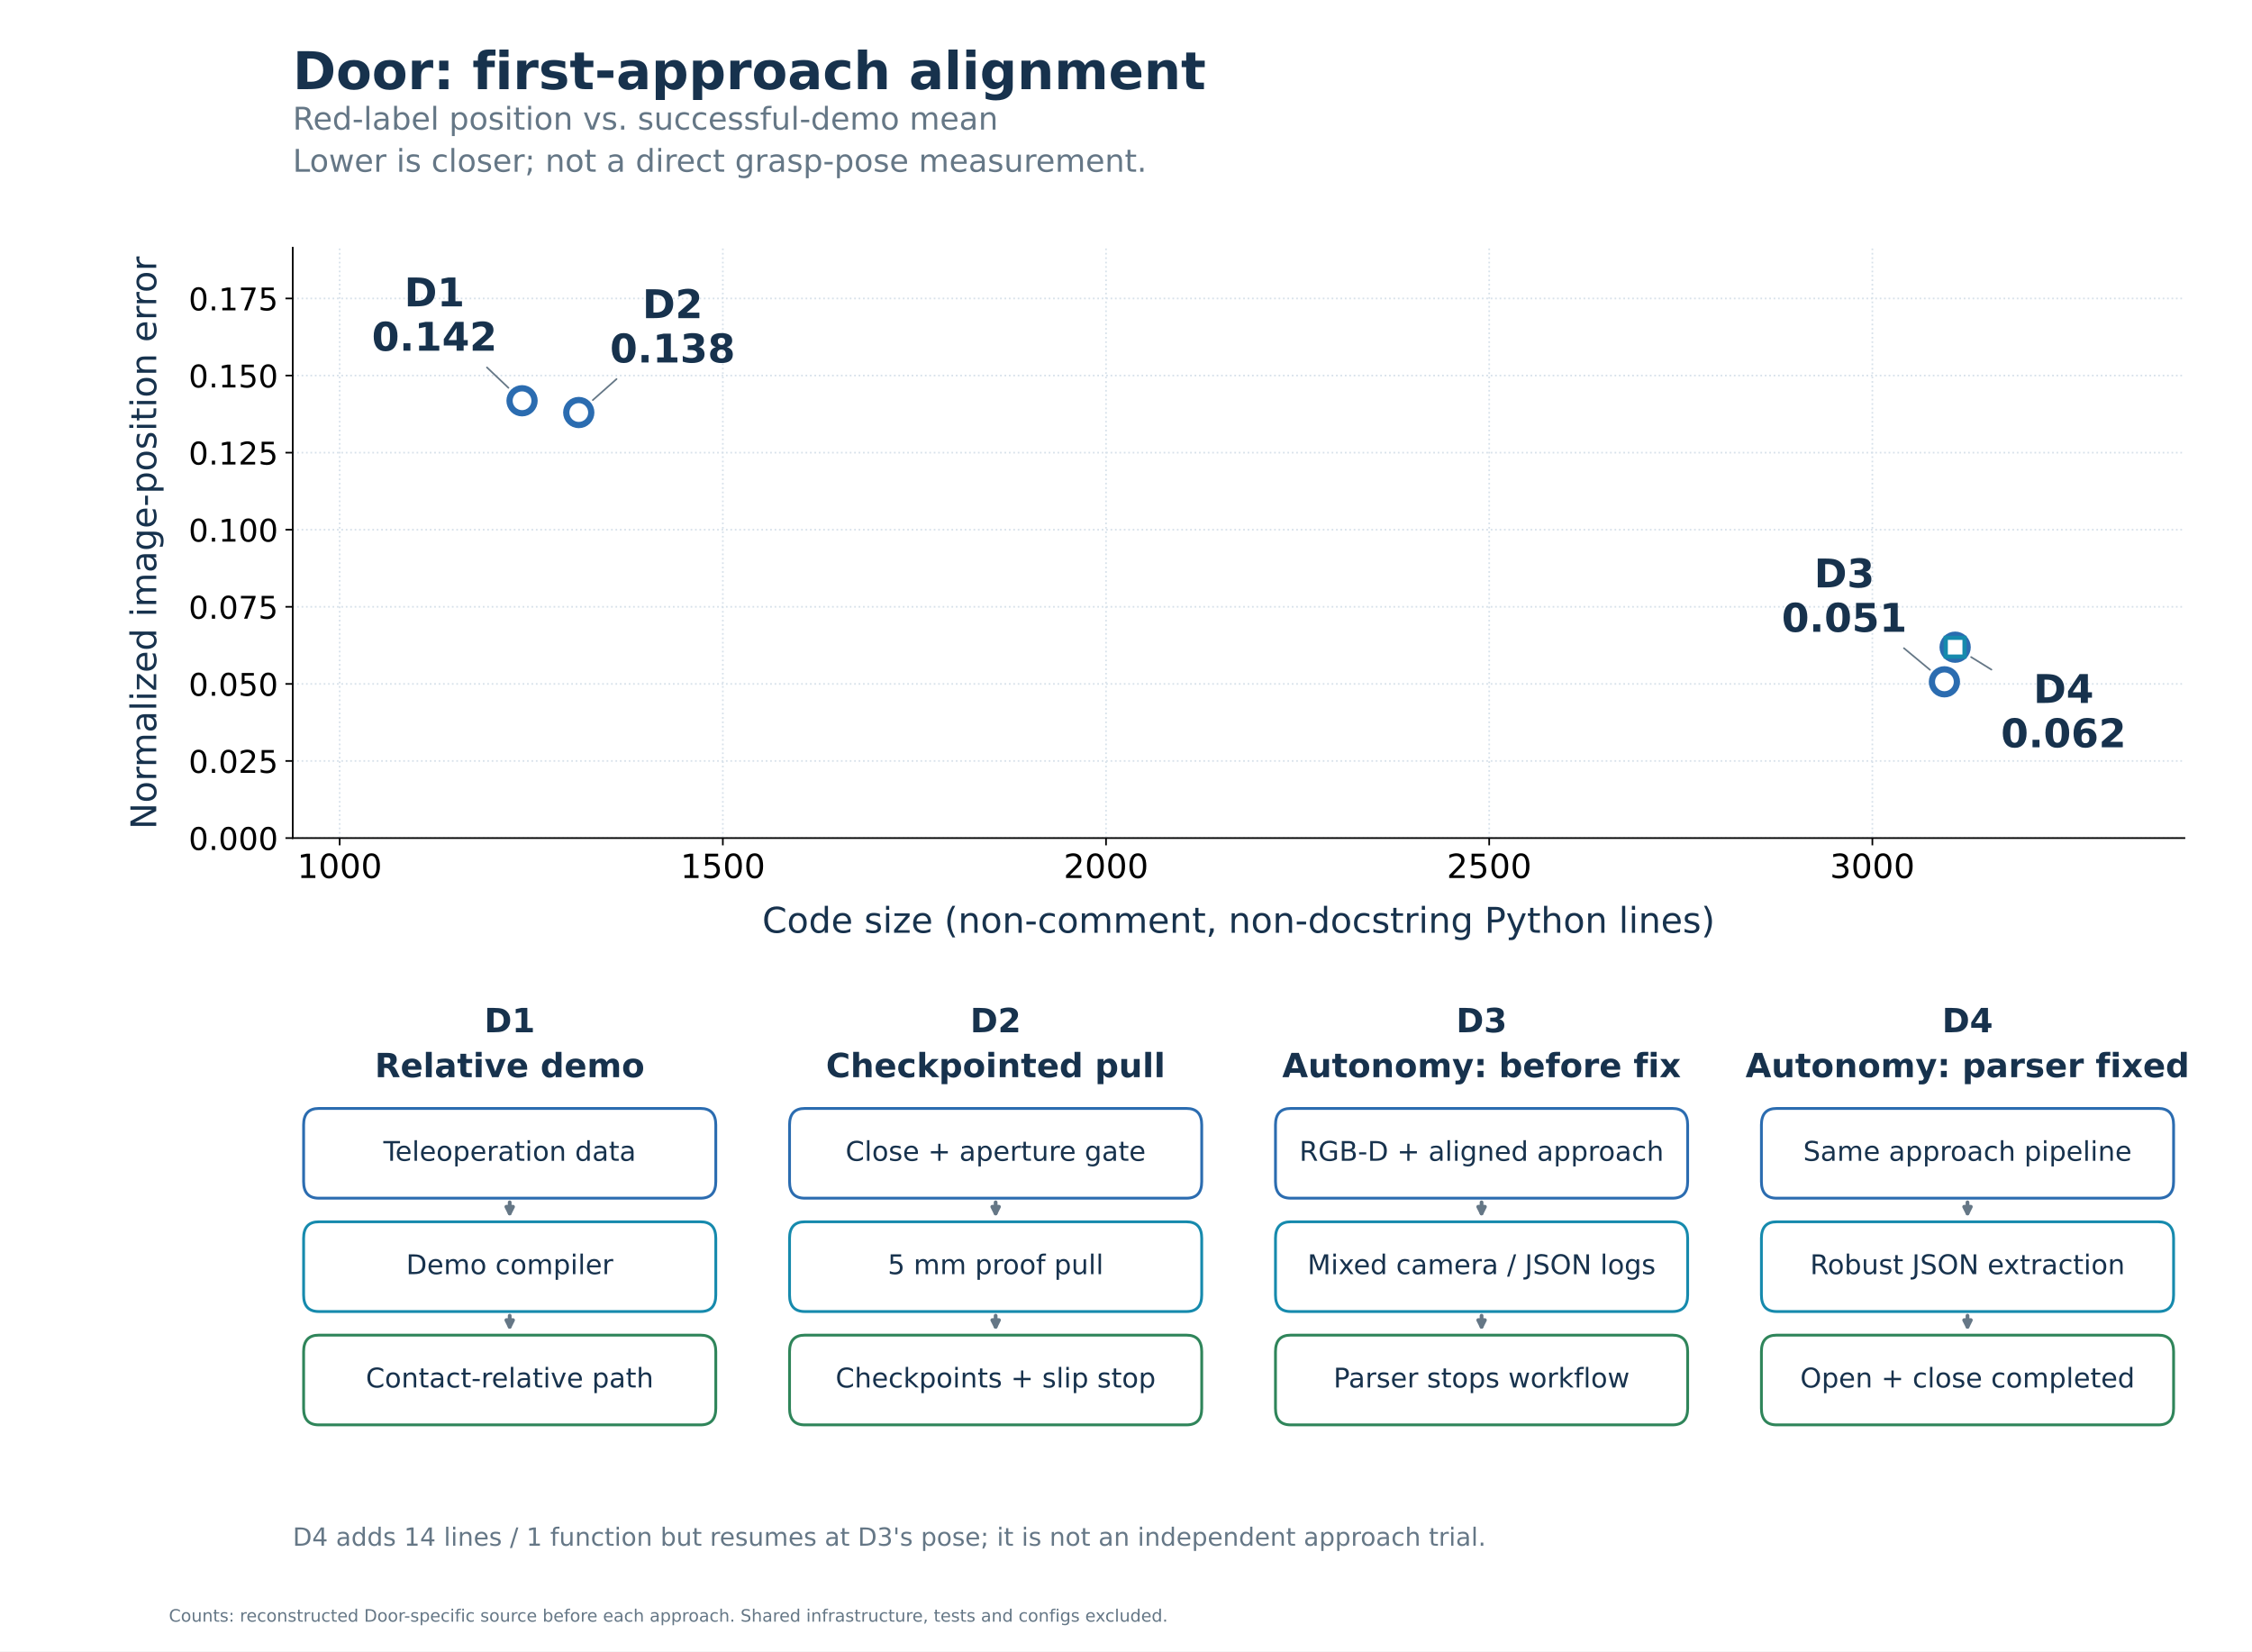
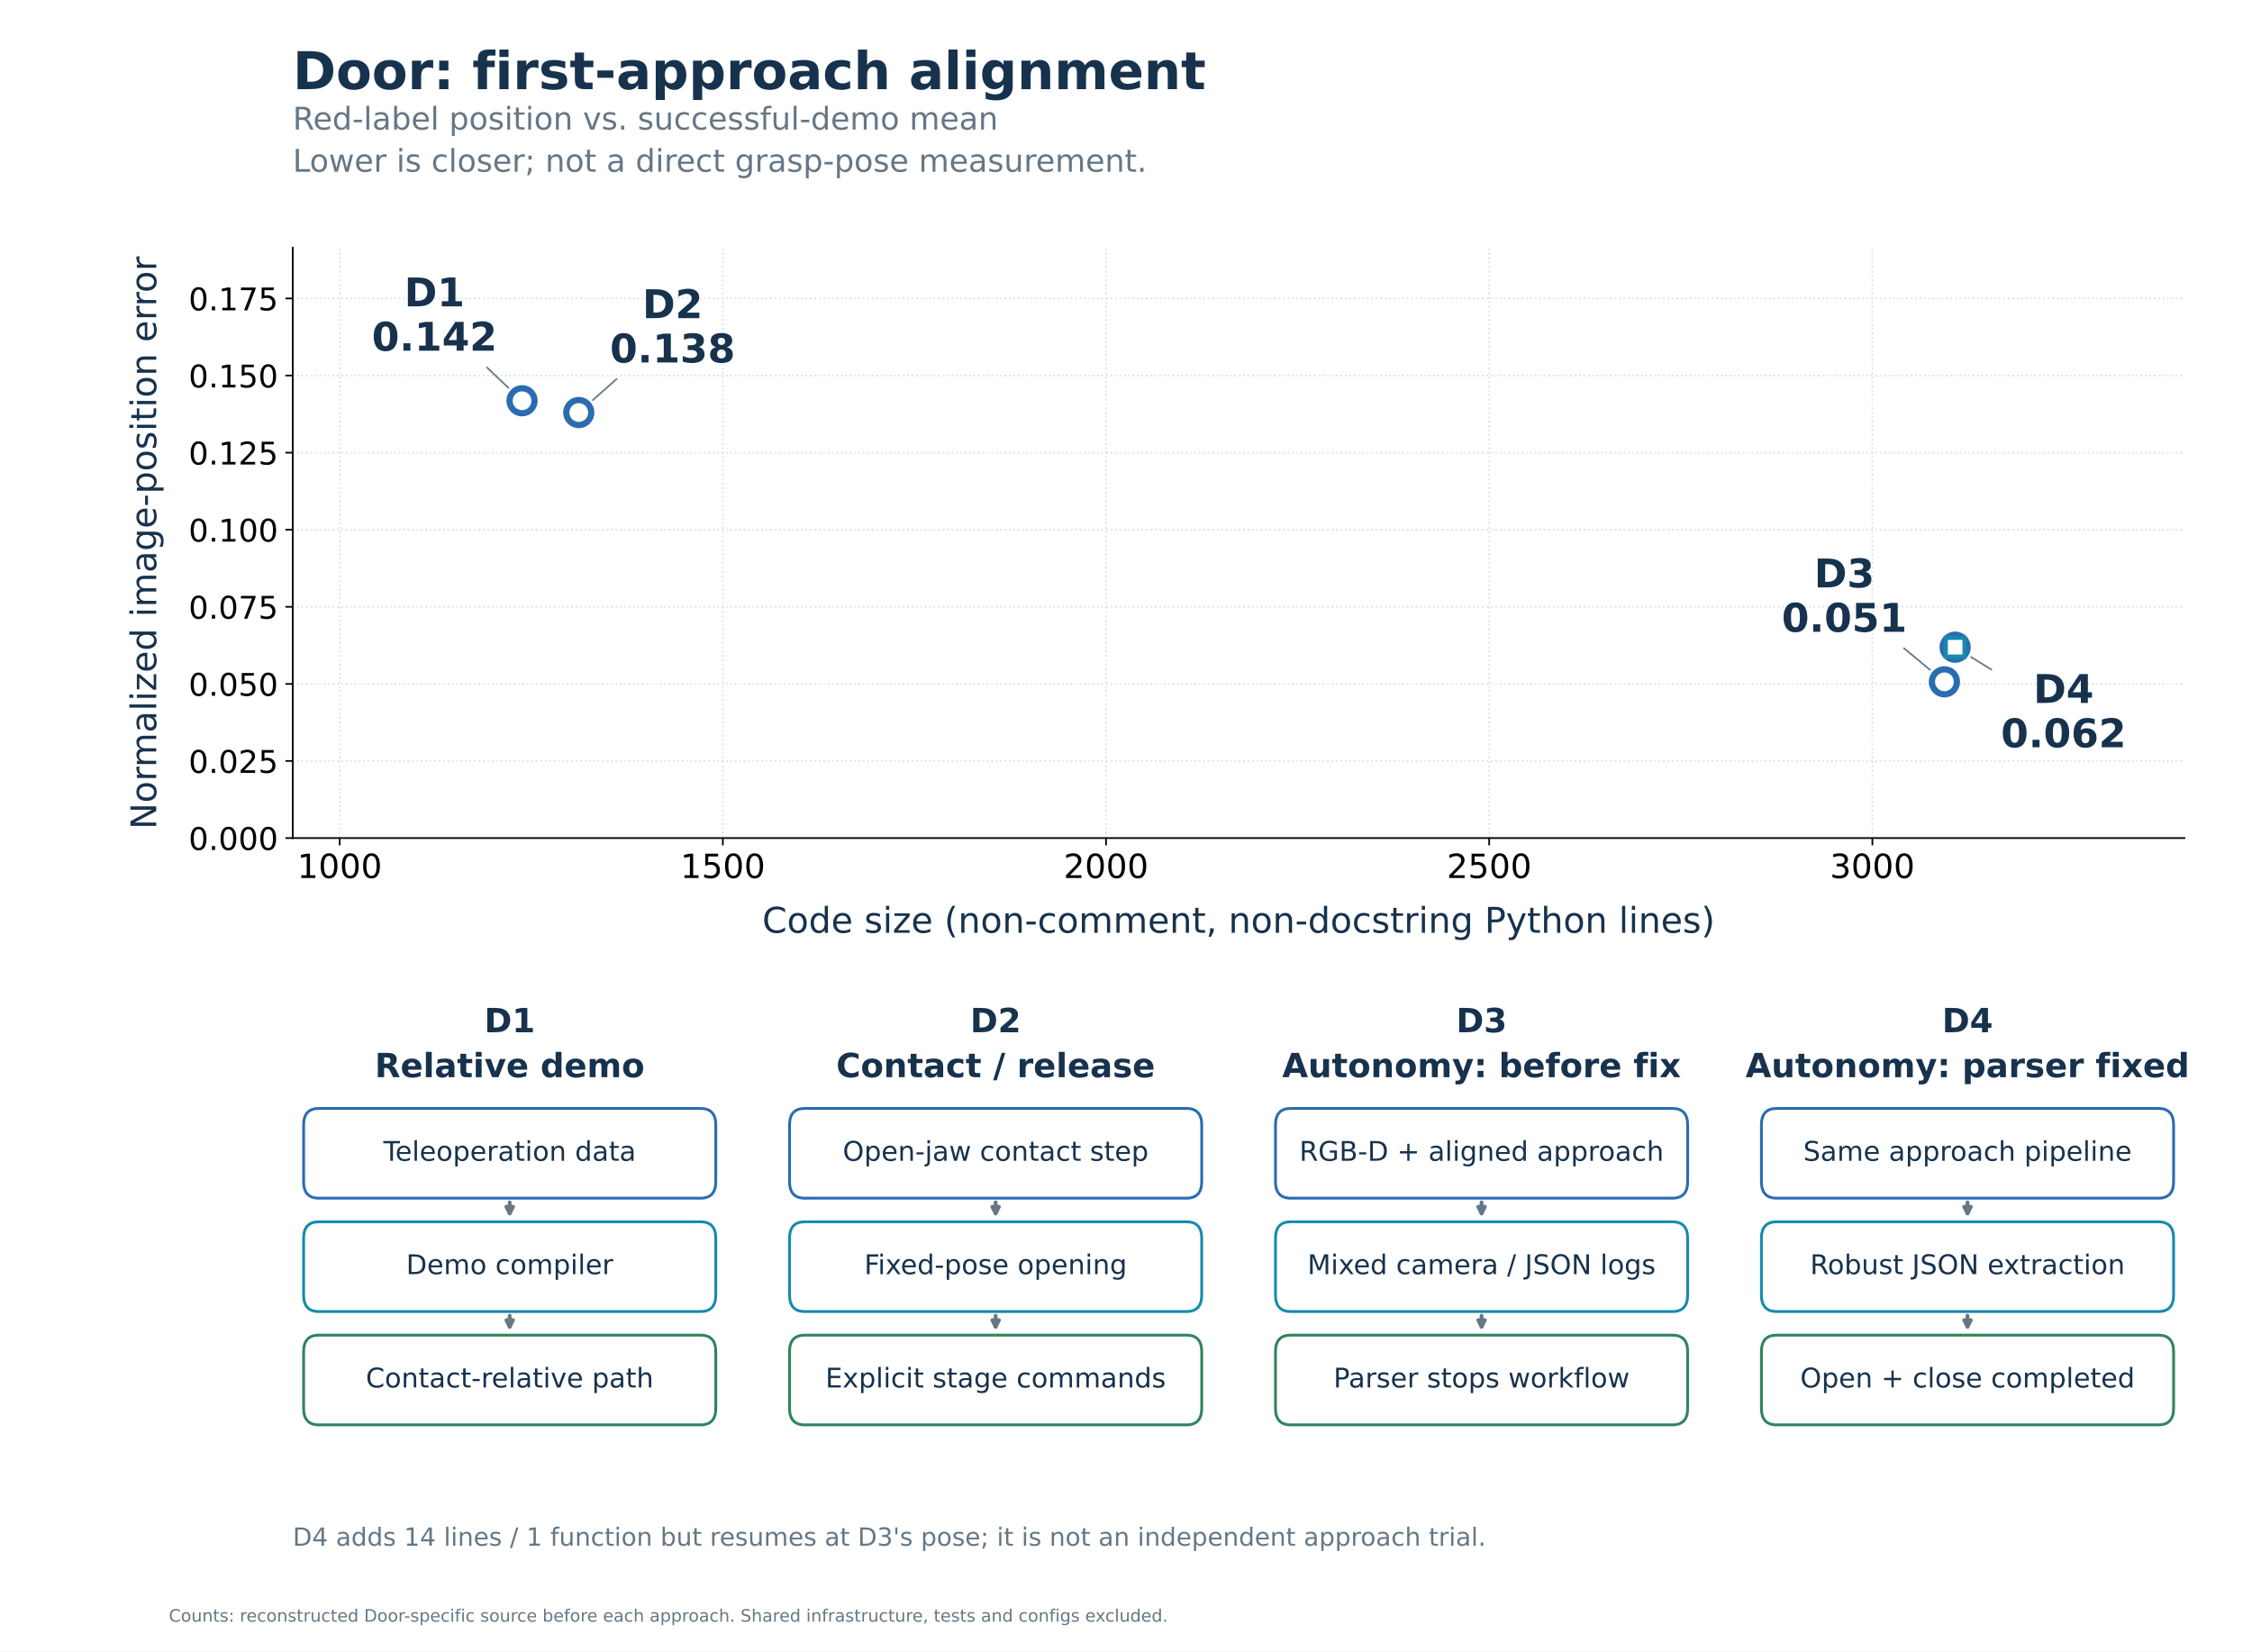
<svg xmlns="http://www.w3.org/2000/svg" xmlns:xlink="http://www.w3.org/1999/xlink" width="1080pt" height="792pt" viewBox="0 0 1080 792" version="1.1">
  <defs>
    <style type="text/css">*{stroke-linejoin: round; stroke-linecap: butt}</style>
  </defs>
  <g id="figure_1">
    <g id="patch_1">
      <path d="M 0 792 L 1080 792 L 1080 0 L 0 0 z " style="fill: #ffffff" />
    </g>
    <g id="axes_1">
      <g id="patch_2">
        <path d="M 140.4 401.93 L 1047.6 401.93 L 1047.6 118.8 L 140.4 118.8 z " style="fill: #ffffff" />
      </g>
      <g id="matplotlib.axis_1">
        <g id="xtick_1">
          <g id="line2d_1">
            <path d="M 162.893 401.93 L 162.893 118.8 " clip-path="url(#pa5036bf93c)" style="fill: none; stroke-dasharray: 0.8,1.32; stroke-dashoffset: 0; stroke: #d7e1ea; stroke-width: 0.8" />
          </g>
          <g id="line2d_2">
            <defs>
              <path id="m954d2af44e" d="M 0 0 L 0 3.5 " style="stroke: #000000; stroke-width: 0.8" />
            </defs>
            <g>
              <use xlink:href="#m954d2af44e" x="162.893" y="401.93" style="stroke: #000000; stroke-width: 0.8" />
            </g>
          </g>
          <g id="text_1">
            <text style="font-size: 16px; font-family: 'DejaVu Sans'; text-anchor: middle" x="162.893" y="421.088" transform="rotate(-0 162.8926 421.0879)">1000</text>
          </g>
        </g>
        <g id="xtick_2">
          <g id="line2d_3">
            <path d="M 346.655 401.93 L 346.655 118.8 " clip-path="url(#pa5036bf93c)" style="fill: none; stroke-dasharray: 0.8,1.32; stroke-dashoffset: 0; stroke: #d7e1ea; stroke-width: 0.8" />
          </g>
          <g id="line2d_4">
            <g>
              <use xlink:href="#m954d2af44e" x="346.655" y="401.93" style="stroke: #000000; stroke-width: 0.8" />
            </g>
          </g>
          <g id="text_2">
            <text style="font-size: 16px; font-family: 'DejaVu Sans'; text-anchor: middle" x="346.655" y="421.088" transform="rotate(-0 346.6553 421.0879)">1500</text>
          </g>
        </g>
        <g id="xtick_3">
          <g id="line2d_5">
            <path d="M 530.418 401.93 L 530.418 118.8 " clip-path="url(#pa5036bf93c)" style="fill: none; stroke-dasharray: 0.8,1.32; stroke-dashoffset: 0; stroke: #d7e1ea; stroke-width: 0.8" />
          </g>
          <g id="line2d_6">
            <g>
              <use xlink:href="#m954d2af44e" x="530.418" y="401.93" style="stroke: #000000; stroke-width: 0.8" />
            </g>
          </g>
          <g id="text_3">
            <text style="font-size: 16px; font-family: 'DejaVu Sans'; text-anchor: middle" x="530.418" y="421.088" transform="rotate(-0 530.4181 421.0879)">2000</text>
          </g>
        </g>
        <g id="xtick_4">
          <g id="line2d_7">
            <path d="M 714.181 401.93 L 714.181 118.8 " clip-path="url(#pa5036bf93c)" style="fill: none; stroke-dasharray: 0.8,1.32; stroke-dashoffset: 0; stroke: #d7e1ea; stroke-width: 0.8" />
          </g>
          <g id="line2d_8">
            <g>
              <use xlink:href="#m954d2af44e" x="714.181" y="401.93" style="stroke: #000000; stroke-width: 0.8" />
            </g>
          </g>
          <g id="text_4">
            <text style="font-size: 16px; font-family: 'DejaVu Sans'; text-anchor: middle" x="714.181" y="421.088" transform="rotate(-0 714.1808 421.0879)">2500</text>
          </g>
        </g>
        <g id="xtick_5">
          <g id="line2d_9">
            <path d="M 897.944 401.93 L 897.944 118.8 " clip-path="url(#pa5036bf93c)" style="fill: none; stroke-dasharray: 0.8,1.32; stroke-dashoffset: 0; stroke: #d7e1ea; stroke-width: 0.8" />
          </g>
          <g id="line2d_10">
            <g>
              <use xlink:href="#m954d2af44e" x="897.944" y="401.93" style="stroke: #000000; stroke-width: 0.8" />
            </g>
          </g>
          <g id="text_5">
            <text style="font-size: 16px; font-family: 'DejaVu Sans'; text-anchor: middle" x="897.944" y="421.088" transform="rotate(-0 897.9436 421.0879)">3000</text>
          </g>
        </g>
        <g id="text_6">
          <text style="font-size: 17px; font-family: 'DejaVu Sans'; text-anchor: middle; fill: #17324d" x="594" y="447.333" transform="rotate(-0 594 447.3328)">Code size (non-comment, non-docstring Python lines)</text>
        </g>
      </g>
      <g id="matplotlib.axis_2">
        <g id="ytick_1">
          <g id="line2d_11">
            <path d="M 140.4 401.93 L 1047.6 401.93 " clip-path="url(#pa5036bf93c)" style="fill: none; stroke-dasharray: 0.8,1.32; stroke-dashoffset: 0; stroke: #d7e1ea; stroke-width: 0.8" />
          </g>
          <g id="line2d_12">
            <defs>
              <path id="m298db74a03" d="M 0 0 L -3.5 0 " style="stroke: #000000; stroke-width: 0.8" />
            </defs>
            <g>
              <use xlink:href="#m298db74a03" x="140.4" y="401.93" style="stroke: #000000; stroke-width: 0.8" />
            </g>
          </g>
          <g id="text_7">
            <text style="font-size: 15px; font-family: 'DejaVu Sans'; text-anchor: end" x="133.4" y="407.629" transform="rotate(-0 133.4 407.6293)">0.000</text>
          </g>
        </g>
        <g id="ytick_2">
          <g id="line2d_13">
            <path d="M 140.4 364.961 L 1047.6 364.961 " clip-path="url(#pa5036bf93c)" style="fill: none; stroke-dasharray: 0.8,1.32; stroke-dashoffset: 0; stroke: #d7e1ea; stroke-width: 0.8" />
          </g>
          <g id="line2d_14">
            <g>
              <use xlink:href="#m298db74a03" x="140.4" y="364.961" style="stroke: #000000; stroke-width: 0.8" />
            </g>
          </g>
          <g id="text_8">
            <text style="font-size: 15px; font-family: 'DejaVu Sans'; text-anchor: end" x="133.4" y="370.66" transform="rotate(-0 133.4 370.6599)">0.025</text>
          </g>
        </g>
        <g id="ytick_3">
          <g id="line2d_15">
            <path d="M 140.4 327.992 L 1047.6 327.992 " clip-path="url(#pa5036bf93c)" style="fill: none; stroke-dasharray: 0.8,1.32; stroke-dashoffset: 0; stroke: #d7e1ea; stroke-width: 0.8" />
          </g>
          <g id="line2d_16">
            <g>
              <use xlink:href="#m298db74a03" x="140.4" y="327.992" style="stroke: #000000; stroke-width: 0.8" />
            </g>
          </g>
          <g id="text_9">
            <text style="font-size: 15px; font-family: 'DejaVu Sans'; text-anchor: end" x="133.4" y="333.691" transform="rotate(-0 133.4 333.6905)">0.050</text>
          </g>
        </g>
        <g id="ytick_4">
          <g id="line2d_17">
            <path d="M 140.4 291.022 L 1047.6 291.022 " clip-path="url(#pa5036bf93c)" style="fill: none; stroke-dasharray: 0.8,1.32; stroke-dashoffset: 0; stroke: #d7e1ea; stroke-width: 0.8" />
          </g>
          <g id="line2d_18">
            <g>
              <use xlink:href="#m298db74a03" x="140.4" y="291.022" style="stroke: #000000; stroke-width: 0.8" />
            </g>
          </g>
          <g id="text_10">
            <text style="font-size: 15px; font-family: 'DejaVu Sans'; text-anchor: end" x="133.4" y="296.721" transform="rotate(-0 133.4 296.7212)">0.075</text>
          </g>
        </g>
        <g id="ytick_5">
          <g id="line2d_19">
            <path d="M 140.4 254.053 L 1047.6 254.053 " clip-path="url(#pa5036bf93c)" style="fill: none; stroke-dasharray: 0.8,1.32; stroke-dashoffset: 0; stroke: #d7e1ea; stroke-width: 0.8" />
          </g>
          <g id="line2d_20">
            <g>
              <use xlink:href="#m298db74a03" x="140.4" y="254.053" style="stroke: #000000; stroke-width: 0.8" />
            </g>
          </g>
          <g id="text_11">
            <text style="font-size: 15px; font-family: 'DejaVu Sans'; text-anchor: end" x="133.4" y="259.752" transform="rotate(-0 133.4 259.7518)">0.100</text>
          </g>
        </g>
        <g id="ytick_6">
          <g id="line2d_21">
            <path d="M 140.4 217.084 L 1047.6 217.084 " clip-path="url(#pa5036bf93c)" style="fill: none; stroke-dasharray: 0.8,1.32; stroke-dashoffset: 0; stroke: #d7e1ea; stroke-width: 0.8" />
          </g>
          <g id="line2d_22">
            <g>
              <use xlink:href="#m298db74a03" x="140.4" y="217.084" style="stroke: #000000; stroke-width: 0.8" />
            </g>
          </g>
          <g id="text_12">
            <text style="font-size: 15px; font-family: 'DejaVu Sans'; text-anchor: end" x="133.4" y="222.782" transform="rotate(-0 133.4 222.7825)">0.125</text>
          </g>
        </g>
        <g id="ytick_7">
          <g id="line2d_23">
            <path d="M 140.4 180.114 L 1047.6 180.114 " clip-path="url(#pa5036bf93c)" style="fill: none; stroke-dasharray: 0.8,1.32; stroke-dashoffset: 0; stroke: #d7e1ea; stroke-width: 0.8" />
          </g>
          <g id="line2d_24">
            <g>
              <use xlink:href="#m298db74a03" x="140.4" y="180.114" style="stroke: #000000; stroke-width: 0.8" />
            </g>
          </g>
          <g id="text_13">
            <text style="font-size: 15px; font-family: 'DejaVu Sans'; text-anchor: end" x="133.4" y="185.813" transform="rotate(-0 133.4 185.8131)">0.150</text>
          </g>
        </g>
        <g id="ytick_8">
          <g id="line2d_25">
            <path d="M 140.4 143.145 L 1047.6 143.145 " clip-path="url(#pa5036bf93c)" style="fill: none; stroke-dasharray: 0.8,1.32; stroke-dashoffset: 0; stroke: #d7e1ea; stroke-width: 0.8" />
          </g>
          <g id="line2d_26">
            <g>
              <use xlink:href="#m298db74a03" x="140.4" y="143.145" style="stroke: #000000; stroke-width: 0.8" />
            </g>
          </g>
          <g id="text_14">
            <text style="font-size: 15px; font-family: 'DejaVu Sans'; text-anchor: end" x="133.4" y="148.844" transform="rotate(-0 133.4 148.8437)">0.175</text>
          </g>
        </g>
        <g id="text_15">
          <text style="font-size: 17px; font-family: 'DejaVu Sans'; text-anchor: middle; fill: #17324d" x="74.922" y="260.365" transform="rotate(-90 74.92234 260.3652)">Normalized image-position error</text>
        </g>
      </g>
      <g id="line2d_27">
        <defs>
          <path id="m830bba4100" d="M 0 6 C 1.591 6 3.117 5.368 4.243 4.243 C 5.368 3.117 6 1.591 6 0 C 6 -1.591 5.368 -3.117 4.243 -4.243 C 3.117 -5.368 1.591 -6 0 -6 C -1.591 -6 -3.117 -5.368 -4.243 -4.243 C -5.368 -3.117 -6 -1.591 -6 0 C -6 1.591 -5.368 3.117 -4.243 4.243 C -3.117 5.368 -1.591 6 0 6 z " style="stroke: #2b6cb0; stroke-width: 3" />
        </defs>
        <g clip-path="url(#pa5036bf93c)">
          <use xlink:href="#m830bba4100" x="250.364" y="192.204" style="fill: #ffffff; stroke: #2b6cb0; stroke-width: 3" />
          <use xlink:href="#m830bba4100" x="277.561" y="197.847" style="fill: #ffffff; stroke: #2b6cb0; stroke-width: 3" />
          <use xlink:href="#m830bba4100" x="932.491" y="326.996" style="fill: #ffffff; stroke: #2b6cb0; stroke-width: 3" />
          <use xlink:href="#m830bba4100" x="937.636" y="310.395" style="fill: #ffffff; stroke: #2b6cb0; stroke-width: 3" />
        </g>
      </g>
      <g id="line2d_28">
        <defs>
          <path id="m891a22af03" d="M -4.5 4.5 L 4.5 4.5 L 4.5 -4.5 L -4.5 -4.5 z " style="stroke: #168aad; stroke-width: 2; stroke-linejoin: miter" />
        </defs>
        <g clip-path="url(#pa5036bf93c)">
          <use xlink:href="#m891a22af03" x="937.636" y="310.395" style="fill: #ffffff; stroke: #168aad; stroke-width: 2; stroke-linejoin: miter" />
        </g>
      </g>
      <g id="patch_3">
        <path d="M 140.4 401.93 L 140.4 118.8 " style="fill: none; stroke: #000000; stroke-width: 0.8; stroke-linejoin: miter; stroke-linecap: square" />
      </g>
      <g id="patch_4">
        <path d="M 140.4 401.93 L 1047.6 401.93 " style="fill: none; stroke: #000000; stroke-width: 0.8; stroke-linejoin: miter; stroke-linecap: square" />
      </g>
      <g id="patch_5">
        <path d="M 233.53 176.22 Q 238.682 181.112 243.835 186.005 " style="fill: none; stroke: #657786; stroke-width: 0.8; stroke-linecap: round" />
      </g>
      <g id="text_16">
        <text style="font-weight: 700; font-size: 19px; font-family: 'DejaVu Sans'; fill: #17324d" transform="translate(193.8672 146.9283)">D1</text>
        <text style="font-weight: 700; font-size: 19px; font-family: 'DejaVu Sans'; fill: #17324d" transform="translate(178.3154 168.2042)">0.142</text>
      </g>
      <g id="patch_6">
        <path d="M 295.682 181.788 Q 289.989 186.833 284.296 191.878 " style="fill: none; stroke: #657786; stroke-width: 0.8; stroke-linecap: round" />
      </g>
      <g id="text_17">
        <text style="font-weight: 700; font-size: 19px; font-family: 'DejaVu Sans'; fill: #17324d" transform="translate(308.0641 152.5715)">D2</text>
        <text style="font-weight: 700; font-size: 19px; font-family: 'DejaVu Sans'; fill: #17324d" transform="translate(292.5123 173.8473)">0.138</text>
      </g>
      <g id="patch_7">
        <path d="M 913.077 310.866 Q 919.323 316.055 925.569 321.245 " style="fill: none; stroke: #657786; stroke-width: 0.8; stroke-linecap: round" />
      </g>
      <g id="text_18">
        <text style="font-weight: 700; font-size: 19px; font-family: 'DejaVu Sans'; fill: #17324d" transform="translate(869.9946 281.7202)">D3</text>
        <text style="font-weight: 700; font-size: 19px; font-family: 'DejaVu Sans'; fill: #17324d" transform="translate(854.4428 302.996)">0.051</text>
      </g>
      <g id="patch_8">
        <path d="M 955.04 321.144 Q 950.169 318.135 945.297 315.127 " style="fill: none; stroke: #657786; stroke-width: 0.8; stroke-linecap: round" />
      </g>
      <g id="text_19">
        <text style="font-weight: 700; font-size: 19px; font-family: 'DejaVu Sans'; fill: #17324d" transform="translate(975.14 337.1188)">D4</text>
        <text style="font-weight: 700; font-size: 19px; font-family: 'DejaVu Sans'; fill: #17324d" transform="translate(959.5882 358.3946)">0.062</text>
      </g>
    </g>
    <g id="axes_2">
      <g id="patch_9">
        <path d="M 244.437 576.639 Q 244.437 580.303 244.437 581.954 " clip-path="url(#p2c5558ad7f)" style="fill: none; stroke: #657786; stroke-width: 1.8; stroke-linecap: round" />
        <path d="M 246.037 578.754 L 244.437 581.954 L 242.837 578.754 z " clip-path="url(#p2c5558ad7f)" style="fill: #657786; stroke: #657786; stroke-width: 1.8; stroke-linecap: round" />
      </g>
      <g id="patch_10">
        <path d="M 244.437 631 Q 244.437 634.664 244.437 636.315 " clip-path="url(#p2c5558ad7f)" style="fill: none; stroke: #657786; stroke-width: 1.8; stroke-linecap: round" />
        <path d="M 246.037 633.115 L 244.437 636.315 L 242.837 633.115 z " clip-path="url(#p2c5558ad7f)" style="fill: #657786; stroke: #657786; stroke-width: 1.8; stroke-linecap: round" />
      </g>
      <g id="text_20">
        <text style="font-weight: 700; font-size: 16px; font-family: 'DejaVu Sans'; fill: #17324d" transform="translate(232.2292 495.0632)">D1</text>
        <text style="font-weight: 700; font-size: 16px; font-family: 'DejaVu Sans'; fill: #17324d" transform="translate(179.7317 516.627)">Relative demo</text>
      </g>
      <g id="patch_11">
        <path d="M 152.884 574.64 L 335.989 574.64 Q 343.272 574.64 343.272 566.712 L 343.272 539.532 Q 343.272 531.604 335.989 531.604 L 152.884 531.604 Q 145.602 531.604 145.602 539.532 L 145.602 566.712 Q 145.602 574.64 152.884 574.64 z " clip-path="url(#p2c5558ad7f)" style="fill: #ffffff; stroke: #2b6cb0; stroke-width: 1.35; stroke-linejoin: miter" />
      </g>
      <g id="patch_12">
        <path d="M 152.884 629.001 L 335.989 629.001 Q 343.272 629.001 343.272 621.073 L 343.272 593.893 Q 343.272 585.965 335.989 585.965 L 152.884 585.965 Q 145.602 585.965 145.602 593.893 L 145.602 621.073 Q 145.602 629.001 152.884 629.001 z " clip-path="url(#p2c5558ad7f)" style="fill: #ffffff; stroke: #168aad; stroke-width: 1.35; stroke-linejoin: miter" />
      </g>
      <g id="patch_13">
        <path d="M 152.884 683.362 L 335.989 683.362 Q 343.272 683.362 343.272 675.434 L 343.272 648.254 Q 343.272 640.326 335.989 640.326 L 152.884 640.326 Q 145.602 640.326 145.602 648.254 L 145.602 675.434 Q 145.602 683.362 152.884 683.362 z " clip-path="url(#p2c5558ad7f)" style="fill: #ffffff; stroke: #2f855a; stroke-width: 1.35; stroke-linejoin: miter" />
      </g>
      <g id="text_21">
        <text style="font-size: 13px; font-family: 'DejaVu Sans'; text-anchor: middle; fill: #17324d" x="244.437" y="556.709" transform="rotate(-0 244.4367 556.7093)">Teleoperation data</text>
      </g>
      <g id="text_22">
        <text style="font-size: 13px; font-family: 'DejaVu Sans'; text-anchor: middle; fill: #17324d" x="244.437" y="611.07" transform="rotate(-0 244.4367 611.0703)">Demo compiler</text>
      </g>
      <g id="text_23">
        <text style="font-size: 13px; font-family: 'DejaVu Sans'; text-anchor: middle; fill: #17324d" x="244.437" y="665.431" transform="rotate(-0 244.4367 665.4314)">Contact-relative path</text>
      </g>
    </g>
    <g id="axes_3">
      <g id="patch_14">
        <path d="M 477.479 576.639 Q 477.479 580.303 477.479 581.954 " clip-path="url(#p76606ef247)" style="fill: none; stroke: #657786; stroke-width: 1.8; stroke-linecap: round" />
        <path d="M 479.079 578.754 L 477.479 581.954 L 475.879 578.754 z " clip-path="url(#p76606ef247)" style="fill: #657786; stroke: #657786; stroke-width: 1.8; stroke-linecap: round" />
      </g>
      <g id="patch_15">
        <path d="M 477.479 631 Q 477.479 634.664 477.479 636.315 " clip-path="url(#p76606ef247)" style="fill: none; stroke: #657786; stroke-width: 1.8; stroke-linecap: round" />
        <path d="M 479.079 633.115 L 477.479 636.315 L 475.879 633.115 z " clip-path="url(#p76606ef247)" style="fill: #657786; stroke: #657786; stroke-width: 1.8; stroke-linecap: round" />
      </g>
      <g id="text_24">
        <text style="font-weight: 700; font-size: 16px; font-family: 'DejaVu Sans'; fill: #17324d" transform="translate(465.2714 495.0632)">D2</text>
-         <text style="font-weight: 700; font-size: 16px; font-family: 'DejaVu Sans'; fill: #17324d" transform="translate(396.0964 516.627)">Checkpointed pull</text>
+         <text style="font-weight: 700; font-size: 16px; font-family: 'DejaVu Sans'; fill: #17324d" transform="translate(401.0089 516.627)">Contact / release</text>
      </g>
      <g id="patch_16">
        <path d="M 385.927 574.64 L 569.031 574.64 Q 576.314 574.64 576.314 566.712 L 576.314 539.532 Q 576.314 531.604 569.031 531.604 L 385.927 531.604 Q 378.644 531.604 378.644 539.532 L 378.644 566.712 Q 378.644 574.64 385.927 574.64 z " clip-path="url(#p76606ef247)" style="fill: #ffffff; stroke: #2b6cb0; stroke-width: 1.35; stroke-linejoin: miter" />
      </g>
      <g id="patch_17">
        <path d="M 385.927 629.001 L 569.031 629.001 Q 576.314 629.001 576.314 621.073 L 576.314 593.893 Q 576.314 585.965 569.031 585.965 L 385.927 585.965 Q 378.644 585.965 378.644 593.893 L 378.644 621.073 Q 378.644 629.001 385.927 629.001 z " clip-path="url(#p76606ef247)" style="fill: #ffffff; stroke: #168aad; stroke-width: 1.35; stroke-linejoin: miter" />
      </g>
      <g id="patch_18">
        <path d="M 385.927 683.362 L 569.031 683.362 Q 576.314 683.362 576.314 675.434 L 576.314 648.254 Q 576.314 640.326 569.031 640.326 L 385.927 640.326 Q 378.644 640.326 378.644 648.254 L 378.644 675.434 Q 378.644 683.362 385.927 683.362 z " clip-path="url(#p76606ef247)" style="fill: #ffffff; stroke: #2f855a; stroke-width: 1.35; stroke-linejoin: miter" />
      </g>
      <g id="text_25">
-         <text style="font-size: 13px; font-family: 'DejaVu Sans'; text-anchor: middle; fill: #17324d" x="477.479" y="556.709" transform="rotate(-0 477.4789 556.7093)">Close + aperture gate</text>
+         <text style="font-size: 13px; font-family: 'DejaVu Sans'; text-anchor: middle; fill: #17324d" x="477.479" y="556.709" transform="rotate(-0 477.4789 556.7093)">Open-jaw contact step</text>
      </g>
      <g id="text_26">
-         <text style="font-size: 13px; font-family: 'DejaVu Sans'; text-anchor: middle; fill: #17324d" x="477.479" y="611.07" transform="rotate(-0 477.4789 611.0703)">5 mm proof pull</text>
+         <text style="font-size: 13px; font-family: 'DejaVu Sans'; text-anchor: middle; fill: #17324d" x="477.479" y="611.07" transform="rotate(-0 477.4789 611.0703)">Fixed-pose opening</text>
      </g>
      <g id="text_27">
-         <text style="font-size: 13px; font-family: 'DejaVu Sans'; text-anchor: middle; fill: #17324d" x="477.479" y="665.431" transform="rotate(-0 477.4789 665.4314)">Checkpoints + slip stop</text>
+         <text style="font-size: 13px; font-family: 'DejaVu Sans'; text-anchor: middle; fill: #17324d" x="477.479" y="665.431" transform="rotate(-0 477.4789 665.4314)">Explicit stage commands</text>
      </g>
    </g>
    <g id="axes_4">
      <g id="patch_19">
        <path d="M 710.521 576.639 Q 710.521 580.303 710.521 581.954 " clip-path="url(#p6c85af64ff)" style="fill: none; stroke: #657786; stroke-width: 1.8; stroke-linecap: round" />
        <path d="M 712.121 578.754 L 710.521 581.954 L 708.921 578.754 z " clip-path="url(#p6c85af64ff)" style="fill: #657786; stroke: #657786; stroke-width: 1.8; stroke-linecap: round" />
      </g>
      <g id="patch_20">
        <path d="M 710.521 631 Q 710.521 634.664 710.521 636.315 " clip-path="url(#p6c85af64ff)" style="fill: none; stroke: #657786; stroke-width: 1.8; stroke-linecap: round" />
        <path d="M 712.121 633.115 L 710.521 636.315 L 708.921 633.115 z " clip-path="url(#p6c85af64ff)" style="fill: #657786; stroke: #657786; stroke-width: 1.8; stroke-linecap: round" />
      </g>
      <g id="text_28">
        <text style="font-weight: 700; font-size: 16px; font-family: 'DejaVu Sans'; fill: #17324d" transform="translate(698.3136 495.0632)">D3</text>
        <text style="font-weight: 700; font-size: 16px; font-family: 'DejaVu Sans'; fill: #17324d" transform="translate(614.9211 516.627)">Autonomy: before fix</text>
      </g>
      <g id="patch_21">
        <path d="M 618.969 574.64 L 802.073 574.64 Q 809.356 574.64 809.356 566.712 L 809.356 539.532 Q 809.356 531.604 802.073 531.604 L 618.969 531.604 Q 611.686 531.604 611.686 539.532 L 611.686 566.712 Q 611.686 574.64 618.969 574.64 z " clip-path="url(#p6c85af64ff)" style="fill: #ffffff; stroke: #2b6cb0; stroke-width: 1.35; stroke-linejoin: miter" />
      </g>
      <g id="patch_22">
        <path d="M 618.969 629.001 L 802.073 629.001 Q 809.356 629.001 809.356 621.073 L 809.356 593.893 Q 809.356 585.965 802.073 585.965 L 618.969 585.965 Q 611.686 585.965 611.686 593.893 L 611.686 621.073 Q 611.686 629.001 618.969 629.001 z " clip-path="url(#p6c85af64ff)" style="fill: #ffffff; stroke: #168aad; stroke-width: 1.35; stroke-linejoin: miter" />
      </g>
      <g id="patch_23">
        <path d="M 618.969 683.362 L 802.073 683.362 Q 809.356 683.362 809.356 675.434 L 809.356 648.254 Q 809.356 640.326 802.073 640.326 L 618.969 640.326 Q 611.686 640.326 611.686 648.254 L 611.686 675.434 Q 611.686 683.362 618.969 683.362 z " clip-path="url(#p6c85af64ff)" style="fill: #ffffff; stroke: #2f855a; stroke-width: 1.35; stroke-linejoin: miter" />
      </g>
      <g id="text_29">
        <text style="font-size: 13px; font-family: 'DejaVu Sans'; text-anchor: middle; fill: #17324d" x="710.521" y="556.709" transform="rotate(-0 710.5211 556.7093)">RGB-D + aligned approach</text>
      </g>
      <g id="text_30">
        <text style="font-size: 13px; font-family: 'DejaVu Sans'; text-anchor: middle; fill: #17324d" x="710.521" y="611.07" transform="rotate(-0 710.5211 611.0703)">Mixed camera / JSON logs</text>
      </g>
      <g id="text_31">
        <text style="font-size: 13px; font-family: 'DejaVu Sans'; text-anchor: middle; fill: #17324d" x="710.521" y="665.431" transform="rotate(-0 710.5211 665.4314)">Parser stops workflow</text>
      </g>
    </g>
    <g id="axes_5">
      <g id="patch_24">
        <path d="M 943.563 576.639 Q 943.563 580.303 943.563 581.954 " clip-path="url(#pc2bcabe666)" style="fill: none; stroke: #657786; stroke-width: 1.8; stroke-linecap: round" />
        <path d="M 945.163 578.754 L 943.563 581.954 L 941.963 578.754 z " clip-path="url(#pc2bcabe666)" style="fill: #657786; stroke: #657786; stroke-width: 1.8; stroke-linecap: round" />
      </g>
      <g id="patch_25">
        <path d="M 943.563 631 Q 943.563 634.664 943.563 636.315 " clip-path="url(#pc2bcabe666)" style="fill: none; stroke: #657786; stroke-width: 1.8; stroke-linecap: round" />
        <path d="M 945.163 633.115 L 943.563 636.315 L 941.963 633.115 z " clip-path="url(#pc2bcabe666)" style="fill: #657786; stroke: #657786; stroke-width: 1.8; stroke-linecap: round" />
      </g>
      <g id="text_32">
        <text style="font-weight: 700; font-size: 16px; font-family: 'DejaVu Sans'; fill: #17324d" transform="translate(931.3558 495.0632)">D4</text>
        <text style="font-weight: 700; font-size: 16px; font-family: 'DejaVu Sans'; fill: #17324d" transform="translate(837.1083 516.627)">Autonomy: parser fixed</text>
      </g>
      <g id="patch_26">
        <path d="M 852.011 574.64 L 1035.116 574.64 Q 1042.398 574.64 1042.398 566.712 L 1042.398 539.532 Q 1042.398 531.604 1035.116 531.604 L 852.011 531.604 Q 844.728 531.604 844.728 539.532 L 844.728 566.712 Q 844.728 574.64 852.011 574.64 z " clip-path="url(#pc2bcabe666)" style="fill: #ffffff; stroke: #2b6cb0; stroke-width: 1.35; stroke-linejoin: miter" />
      </g>
      <g id="patch_27">
        <path d="M 852.011 629.001 L 1035.116 629.001 Q 1042.398 629.001 1042.398 621.073 L 1042.398 593.893 Q 1042.398 585.965 1035.116 585.965 L 852.011 585.965 Q 844.728 585.965 844.728 593.893 L 844.728 621.073 Q 844.728 629.001 852.011 629.001 z " clip-path="url(#pc2bcabe666)" style="fill: #ffffff; stroke: #168aad; stroke-width: 1.35; stroke-linejoin: miter" />
      </g>
      <g id="patch_28">
        <path d="M 852.011 683.362 L 1035.116 683.362 Q 1042.398 683.362 1042.398 675.434 L 1042.398 648.254 Q 1042.398 640.326 1035.116 640.326 L 852.011 640.326 Q 844.728 640.326 844.728 648.254 L 844.728 675.434 Q 844.728 683.362 852.011 683.362 z " clip-path="url(#pc2bcabe666)" style="fill: #ffffff; stroke: #2f855a; stroke-width: 1.35; stroke-linejoin: miter" />
      </g>
      <g id="text_33">
        <text style="font-size: 13px; font-family: 'DejaVu Sans'; text-anchor: middle; fill: #17324d" x="943.563" y="556.709" transform="rotate(-0 943.5633 556.7093)">Same approach pipeline</text>
      </g>
      <g id="text_34">
        <text style="font-size: 13px; font-family: 'DejaVu Sans'; text-anchor: middle; fill: #17324d" x="943.563" y="611.07" transform="rotate(-0 943.5633 611.0703)">Robust JSON extraction</text>
      </g>
      <g id="text_35">
        <text style="font-size: 13px; font-family: 'DejaVu Sans'; text-anchor: middle; fill: #17324d" x="943.563" y="665.431" transform="rotate(-0 943.5633 665.4314)">Open + close completed</text>
      </g>
    </g>
    <g id="text_36">
      <text style="font-weight: 700; font-size: 25px; font-family: 'DejaVu Sans'; text-anchor: start; fill: #17324d" x="140.4" y="42.756" transform="rotate(-0 140.4 42.75609)">Door: first-approach alignment</text>
    </g>
    <g id="text_37">
      <text style="font-size: 15px; font-family: 'DejaVu Sans'; fill: #657786" transform="translate(140.4 62.14305)">Red-label position vs. successful-demo mean</text>
      <text style="font-size: 15px; font-family: 'DejaVu Sans'; fill: #657786" transform="translate(140.4 82.35907)">Lower is closer; not a direct grasp-pose measurement.</text>
    </g>
    <g id="text_38">
      <text style="font-size: 12px; font-family: 'DejaVu Sans'; text-anchor: start; fill: #657786" x="140.4" y="741.312" transform="rotate(-0 140.4 741.312)">D4 adds 14 lines / 1 function but resumes at D3's pose; it is not an independent approach trial.</text>
    </g>
    <g id="text_39">
      <text style="font-size: 8.2px; font-family: 'DejaVu Sans'; text-anchor: start; fill: #657786" x="81" y="777.744" transform="rotate(-0 81 777.744)">Counts: reconstructed Door-specific source before each approach. Shared infrastructure, tests and configs excluded.</text>
    </g>
  </g>
  <defs>
    <clipPath id="pa5036bf93c">
      <rect x="140.4" y="118.8" width="907.2" height="283.13" />
    </clipPath>
    <clipPath id="p2c5558ad7f">
      <rect x="140.4" y="478.376" width="208.073" height="226.504" />
    </clipPath>
    <clipPath id="p76606ef247">
      <rect x="373.442" y="478.376" width="208.073" height="226.504" />
    </clipPath>
    <clipPath id="p6c85af64ff">
      <rect x="606.484" y="478.376" width="208.073" height="226.504" />
    </clipPath>
    <clipPath id="pc2bcabe666">
      <rect x="839.527" y="478.376" width="208.073" height="226.504" />
    </clipPath>
  </defs>
</svg>
